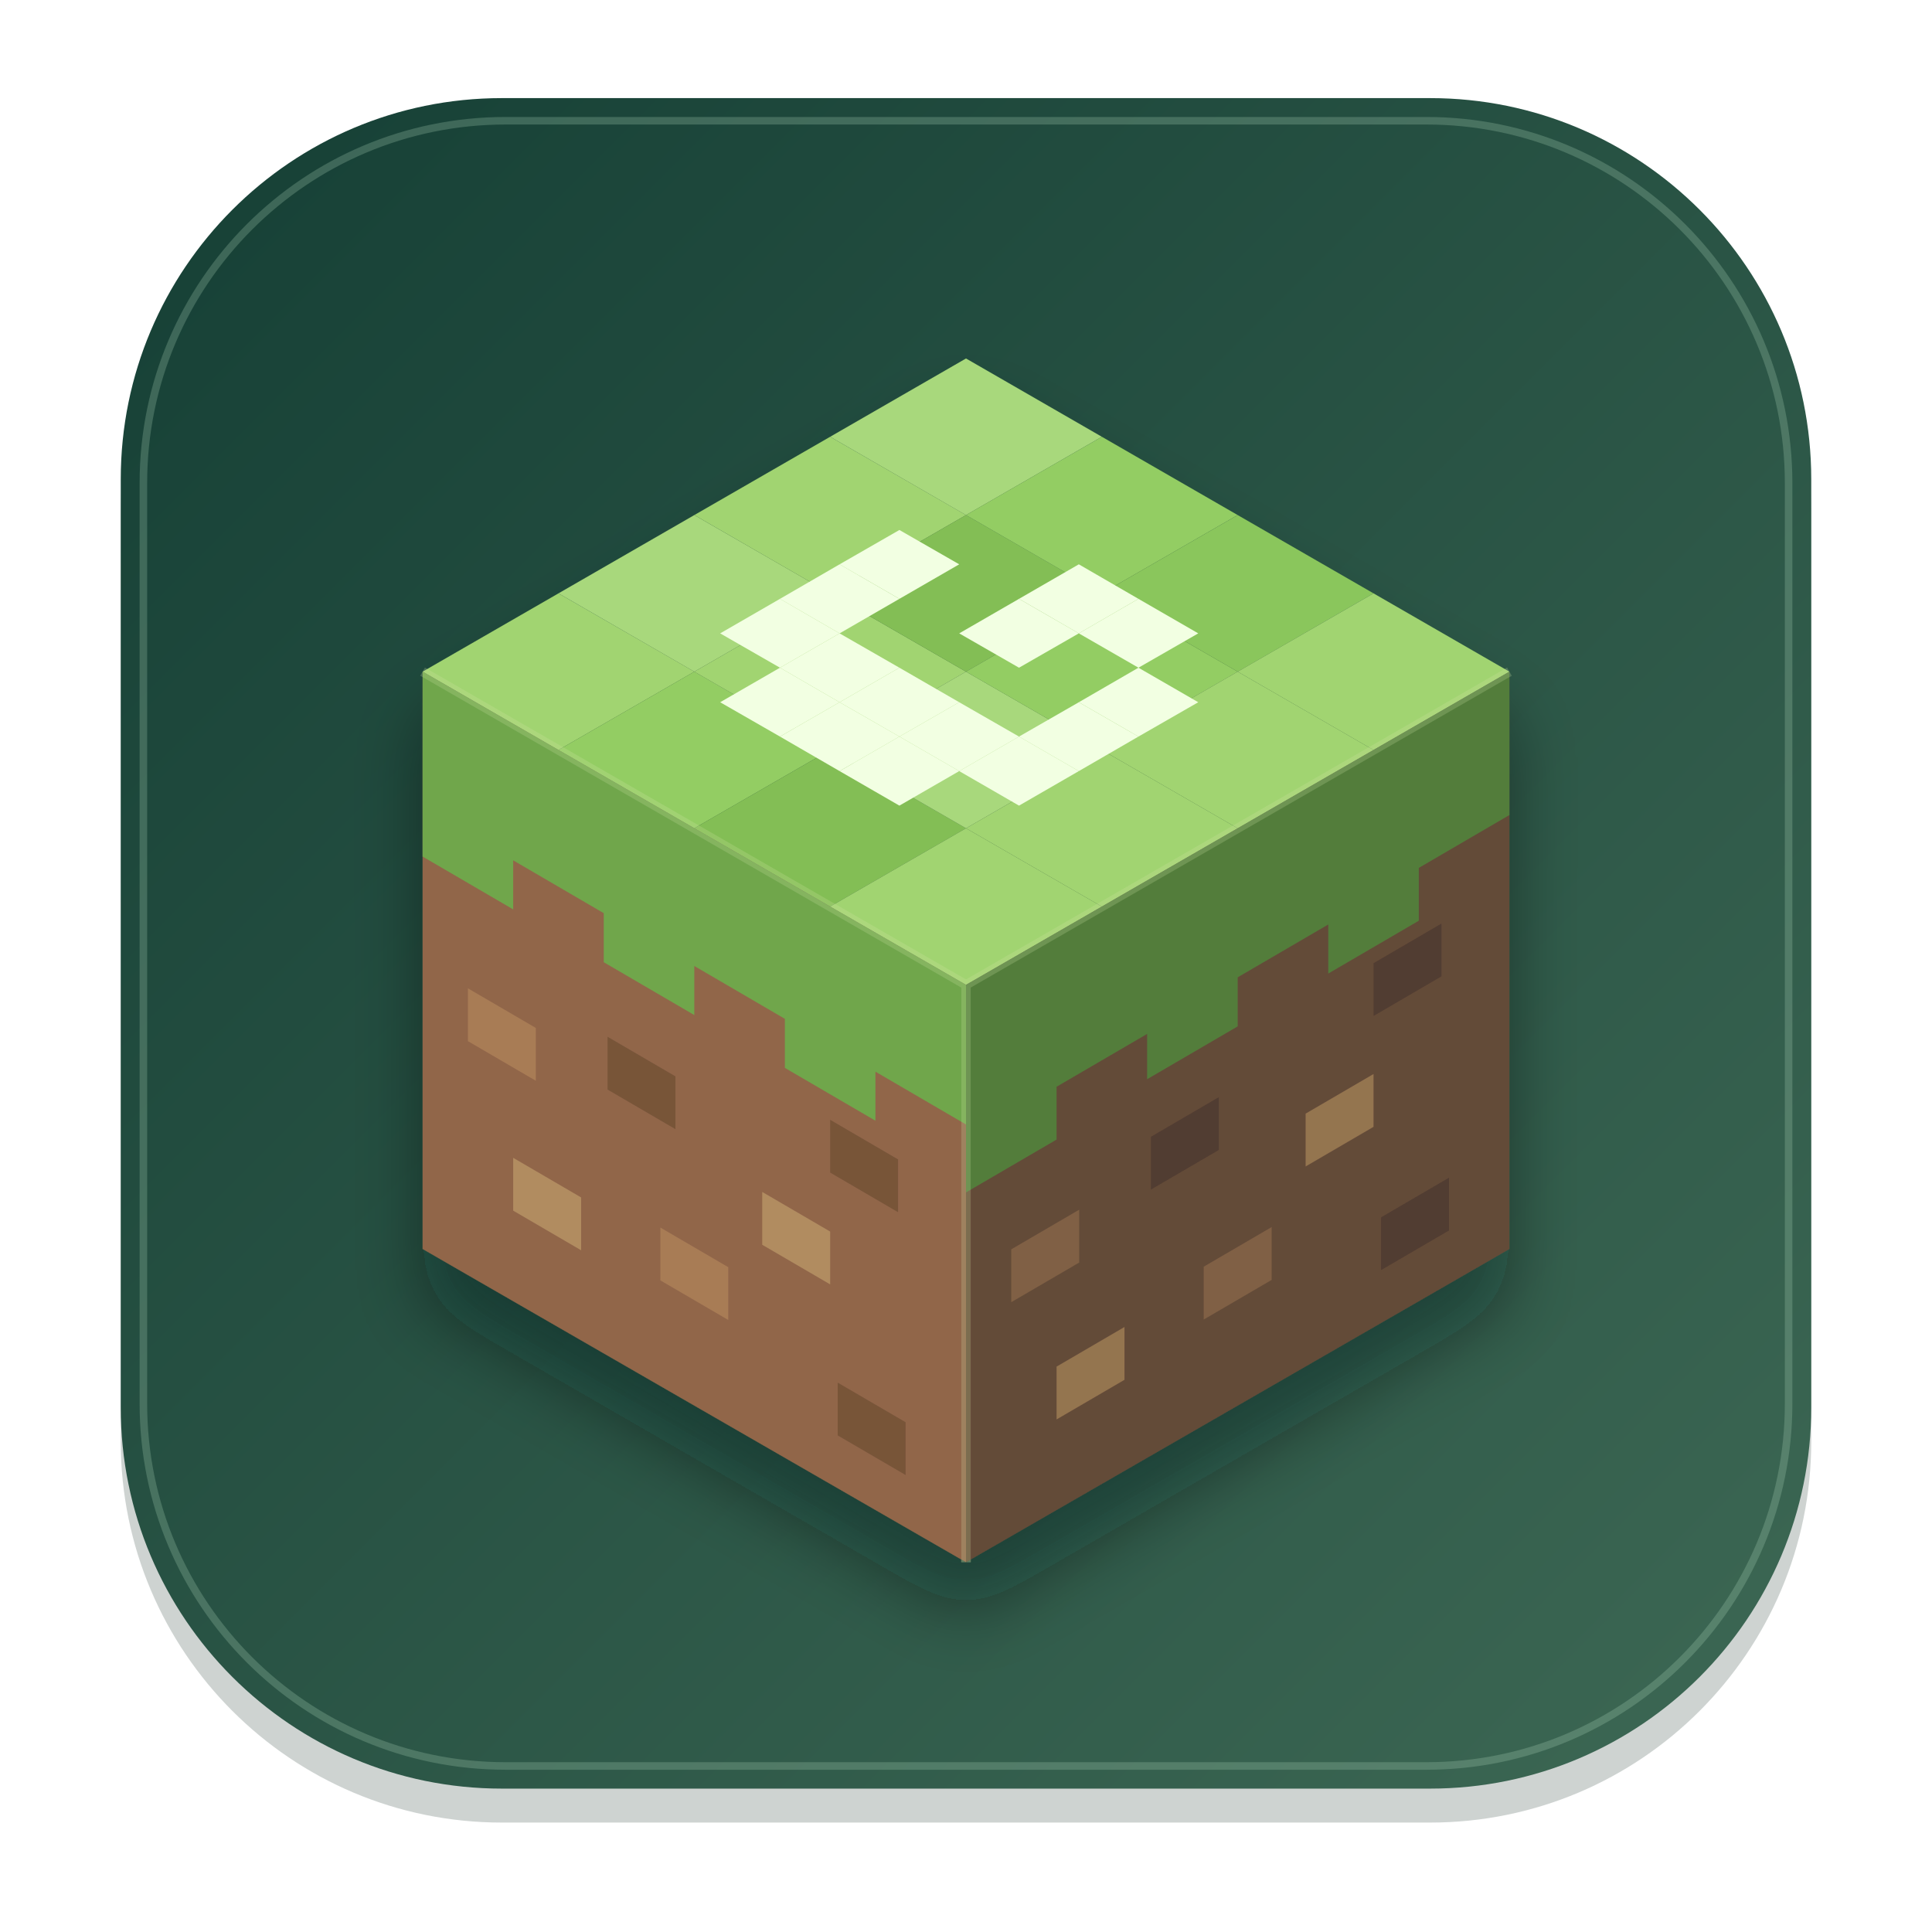
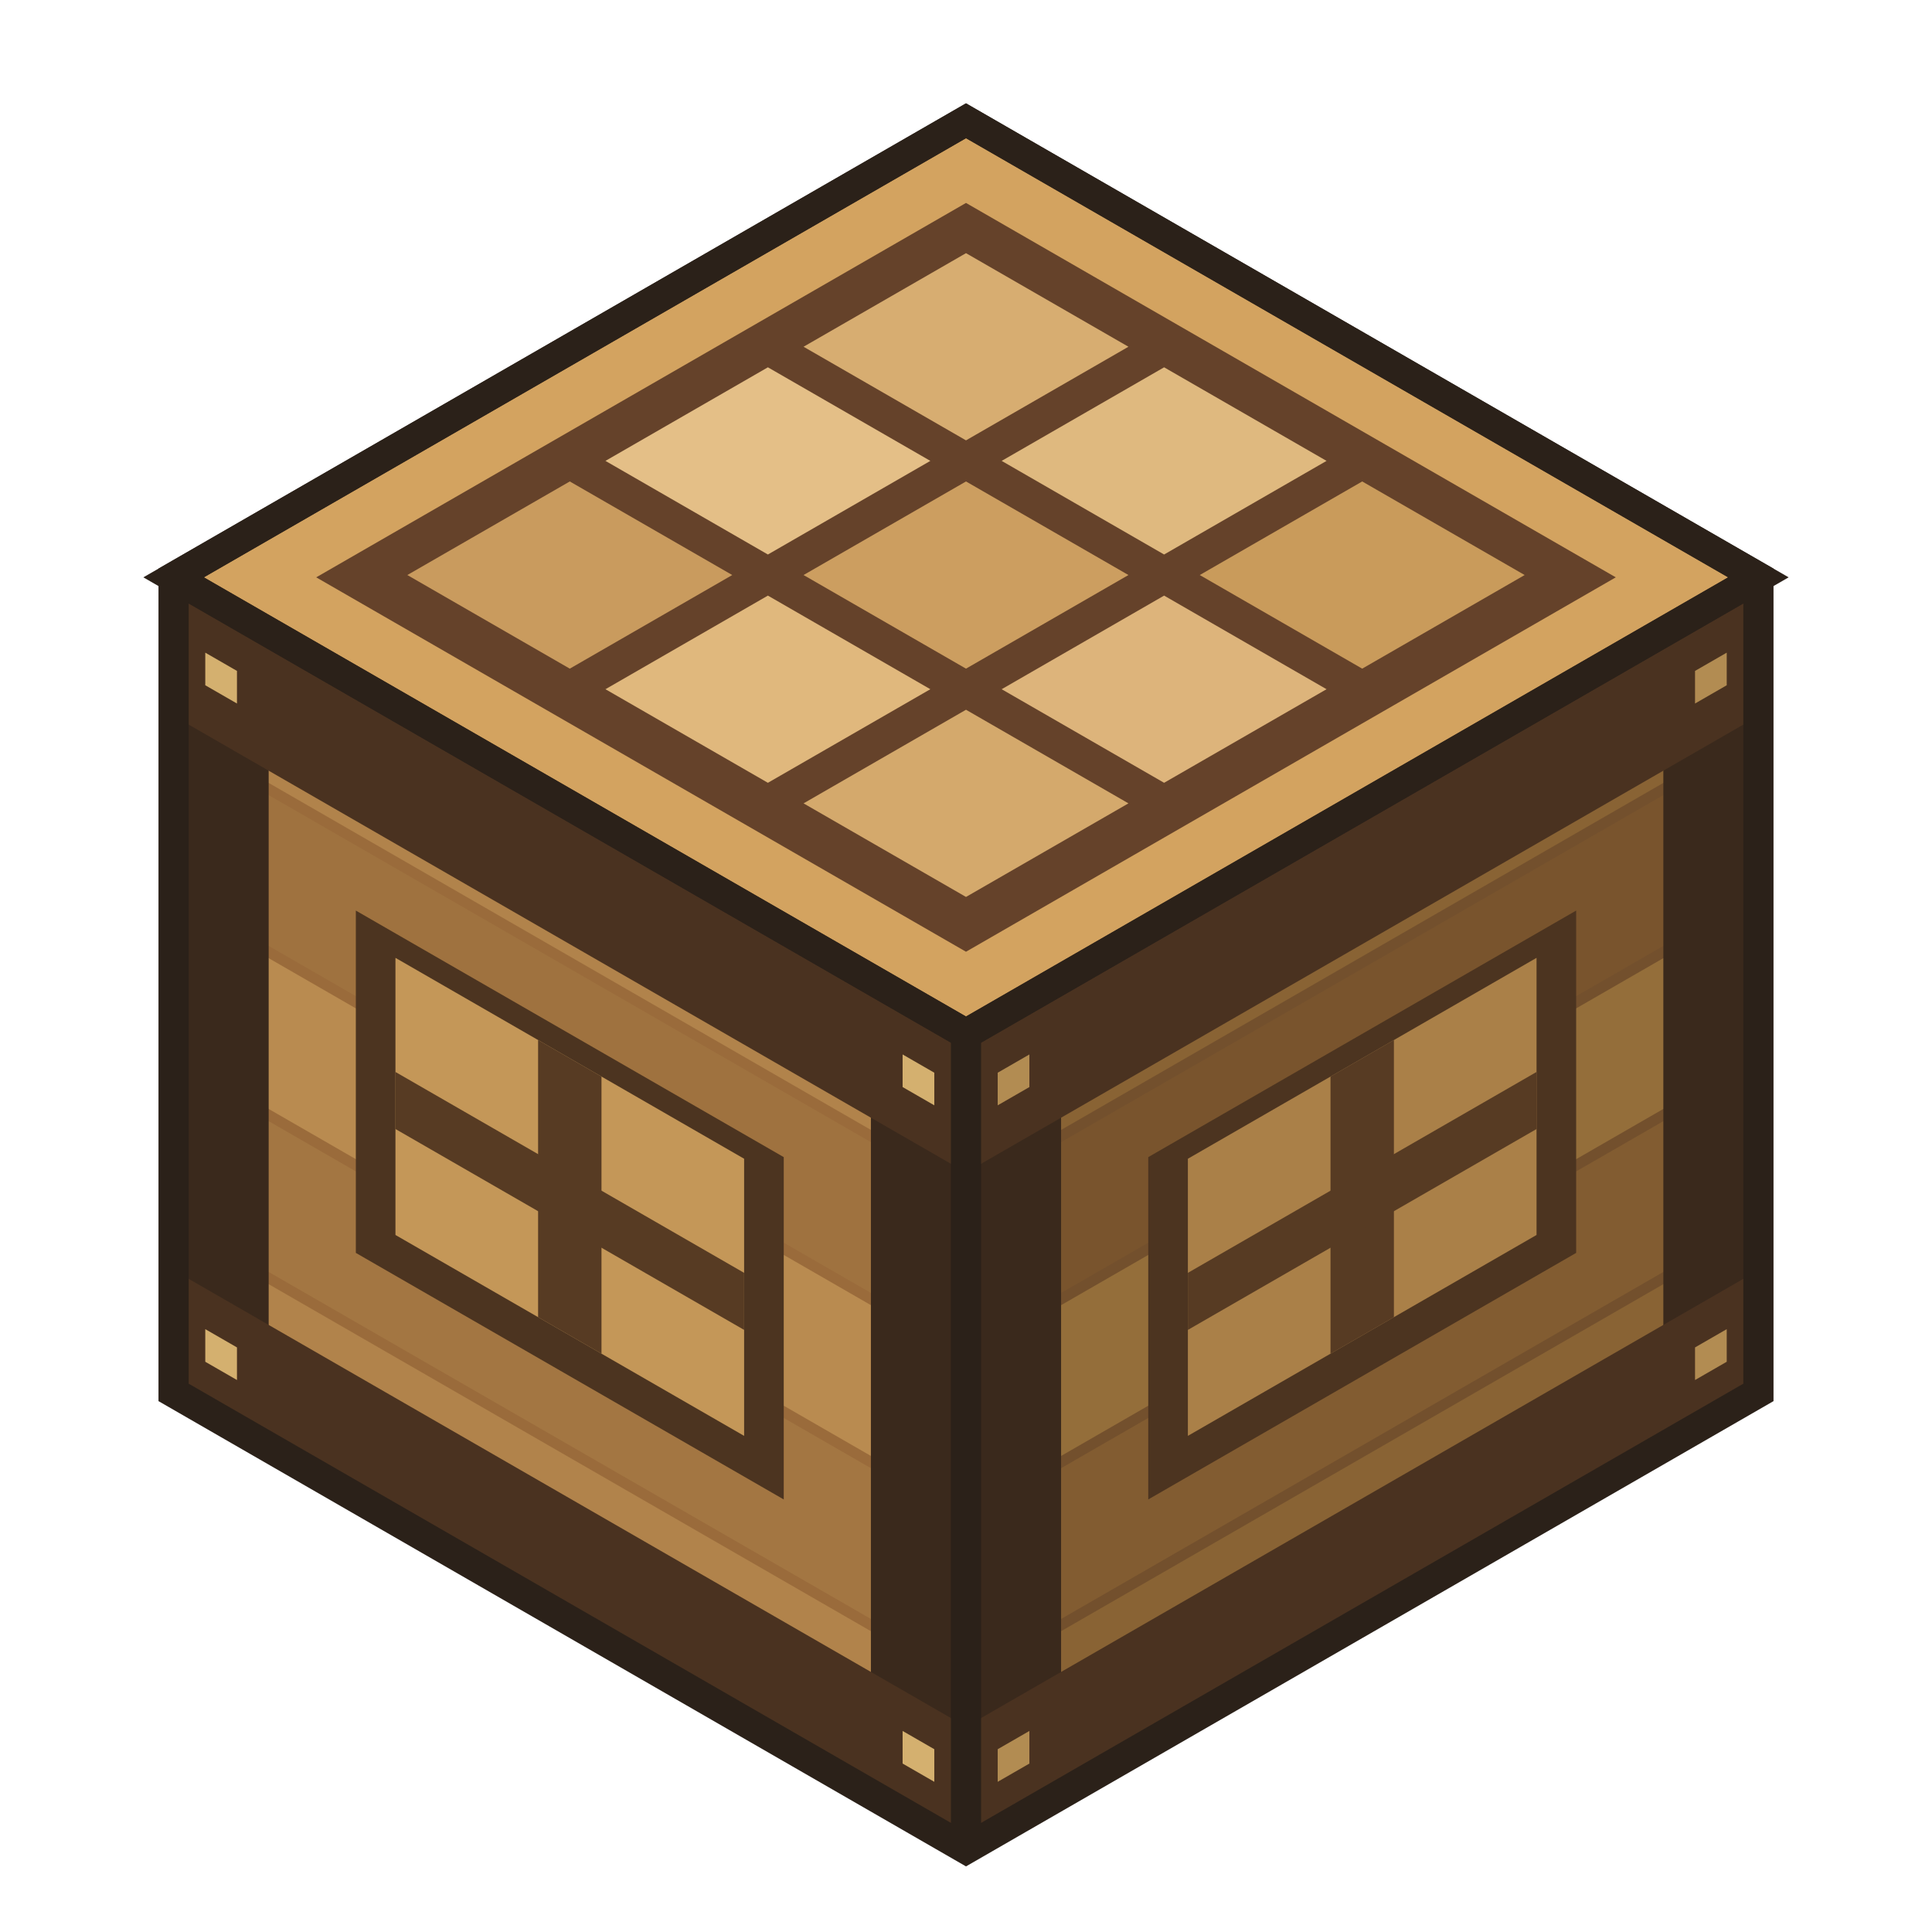
- <svg xmlns="http://www.w3.org/2000/svg" width="1024" height="1024" viewBox="0 0 1024 1024">
-   <defs>
-     <linearGradient id="bg" x1="0" y1="0" x2="1" y2="1">
-       <stop stop-color="#153f35" />
-       <stop offset="1" stop-color="#3d6854" />
-     </linearGradient>
-     <filter id="shade" x="-30%" y="-30%" width="160%" height="180%">
-       <feDropShadow dx="0" dy="28" stdDeviation="18" flood-color="#071d15" flood-opacity=".4" />
-     </filter>
-   </defs>
-   <rect x="64" y="70" width="896" height="896" rx="202" fill="#0b241b" opacity=".2" />
-   <rect x="64" y="52" width="896" height="896" rx="202" fill="url(#bg)" />
-   <rect x="76" y="64" width="872" height="872" rx="192" fill="none" stroke="#b0dabc" stroke-opacity=".25" stroke-width="4" />
-   <g filter="url(#shade)">
-     <path d="M224 356 512 522 512 828 224 662Z" fill="#91664a" />
-     <path d="M512 522 800 356 800 662 512 828Z" fill="#644b39" />
-     <polygon points="224,356.0 296,314.5 368,356.0 296,397.5" fill="#a1d471" />
-     <polygon points="296,397.5 368,356.0 440,397.5 368,439.0" fill="#93cd64" />
-     <polygon points="368,439.0 440,397.5 512,439.0 440,480.5" fill="#83be55" />
-     <polygon points="440,480.5 512,439.0 584,480.5 512,522.0" fill="#a1d471" />
-     <polygon points="296,314.5 368,273.0 440,314.5 368,356.0" fill="#a8d87c" />
-     <polygon points="368,356.0 440,314.5 512,356.0 440,397.5" fill="#a1d471" />
-     <polygon points="440,397.5 512,356.0 584,397.5 512,439.0" fill="#a8d87c" />
-     <polygon points="512,439.0 584,397.5 656,439.0 584,480.5" fill="#a1d471" />
-     <polygon points="368,273.0 440,231.5 512,273.0 440,314.5" fill="#a1d471" />
-     <polygon points="440,314.5 512,273.0 584,314.5 512,356.0" fill="#83be55" />
-     <polygon points="512,356.0 584,314.5 656,356.0 584,397.5" fill="#93cd64" />
-     <polygon points="584,397.5 656,356.0 728,397.5 656,439.0" fill="#a1d471" />
-     <polygon points="440,231.5 512,190.0 584,231.5 512,273.0" fill="#a8d87c" />
-     <polygon points="512,273.0 584,231.5 656,273.0 584,314.5" fill="#93cd64" />
-     <polygon points="584,314.5 656,273.0 728,314.5 656,356.0" fill="#8ac65b" />
-     <polygon points="656,356.0 728,314.5 800,356.0 728,397.5" fill="#a1d471" />
-     <path d="M224 356 512 522 512 596 464 568 464 594 416 566 416 540 368 512 368 538 320 510 320 484 272 456 272 482 224 454Z" fill="#6fa64c" />
-     <path d="M512 522 800 356 800 432 752 460 752 488 704 516 704 490 656 518 656 544 608 572 608 548 560 576 560 604 512 632Z" fill="#527d3b" />
-     <polygon points="248,523.834 284,544.834 284,572.834 248,551.834" fill="#a87b55" />
-     <polygon points="322,549.487 358,570.487 358,598.487 322,577.487" fill="#785539" />
-     <polygon points="404,631.752 440,652.752 440,680.752 404,659.752" fill="#b18c61" />
-     <polygon points="272,613.667 308,634.667 308,662.667 272,641.667" fill="#b18c61" />
-     <polygon points="350,650.626 386,671.626 386,699.626 350,678.626" fill="#a87b55" />
-     <polygon points="444,732.808 480,753.808 480,781.808 444,760.808" fill="#785539" />
-     <polygon points="440,593.502 476,614.502 476,642.502 440,621.502" fill="#785539" />
-     <polygon points="536,662.166 572,641.166 572,669.166 536,690.166" fill="#806144" />
-     <polygon points="610,602.513 646,581.513 646,609.513 610,630.513" fill="#513d30" />
-     <polygon points="692,590.248 728,569.248 728,597.248 692,618.248" fill="#94744f" />
-     <polygon points="560,724.333 596,703.333 596,731.333 560,752.333" fill="#94744f" />
-     <polygon points="638,671.374 674,650.374 674,678.374 638,699.374" fill="#806144" />
-     <polygon points="732,645.192 768,624.192 768,652.192 732,673.192" fill="#513d30" />
-     <polygon points="728,510.498 764,489.498 764,517.498 728,538.498" fill="#513d30" />
-     <polygon points="381.7,335.7 413.4,317.4 445.0,335.7 413.4,353.9" fill="#f2ffe2" />
-     <polygon points="413.4,317.4 445.0,299.1 476.7,317.4 445.0,335.7" fill="#f2ffe2" />
-     <polygon points="445.0,299.1 476.7,280.9 508.4,299.1 476.7,317.4" fill="#f2ffe2" />
-     <polygon points="381.7,372.2 413.4,353.9 445.0,372.2 413.4,390.4" fill="#f2ffe2" />
-     <polygon points="413.4,353.9 445.0,335.7 476.7,353.9 445.0,372.2" fill="#f2ffe2" />
-     <polygon points="413.4,390.4 445.0,372.2 476.7,390.4 445.0,408.7" fill="#f2ffe2" />
-     <polygon points="445.0,372.2 476.7,353.9 508.4,372.2 476.7,390.4" fill="#f2ffe2" />
-     <polygon points="508.4,335.7 540.1,317.4 571.8,335.7 540.1,353.9" fill="#f2ffe2" />
-     <polygon points="540.1,317.4 571.8,299.1 603.4,317.4 571.8,335.7" fill="#f2ffe2" />
-     <polygon points="445.0,408.7 476.7,390.4 508.4,408.7 476.7,427.0" fill="#f2ffe2" />
-     <polygon points="476.7,390.4 508.4,372.2 540.1,390.4 508.4,408.7" fill="#f2ffe2" />
-     <polygon points="571.8,335.7 603.4,317.4 635.1,335.7 603.4,353.9" fill="#f2ffe2" />
-     <polygon points="508.4,408.7 540.1,390.4 571.8,408.7 540.1,427.0" fill="#f2ffe2" />
-     <polygon points="540.1,390.4 571.8,372.2 603.4,390.4 571.8,408.7" fill="#f2ffe2" />
-     <polygon points="571.8,372.2 603.4,353.9 635.1,372.2 603.4,390.4" fill="#f2ffe2" />
-     <path d="M224 356 512 522 800 356M512 522V828" fill="none" stroke="#d2e6a4" stroke-opacity=".22" stroke-width="5" />
-   </g>
+ <svg xmlns="http://www.w3.org/2000/svg" width="1024" height="1024" viewBox="0 0 512 512">
+   <polygon points="46.00,153.00 256.00,274.00 256.00,490.00 46.00,369.00" fill="#9a6b3b" />
+   <polygon points="256.00,274.00 466.00,153.00 466.00,369.00 256.00,490.00" fill="#73502d" />
+   <polygon points="46.00,153.00 256.00,274.00 256.00,313.96 46.00,192.96" fill="#b1834b" />
+   <polygon points="46.00,196.20 256.00,317.20 256.00,357.16 46.00,236.16" fill="#9f723f" />
+   <polygon points="46.00,239.40 256.00,360.40 256.00,400.36 46.00,279.36" fill="#b98b50" />
+   <polygon points="46.00,282.60 256.00,403.60 256.00,443.56 46.00,322.56" fill="#a37642" />
+   <polygon points="46.00,325.80 256.00,446.80 256.00,486.76 46.00,365.76" fill="#b1834b" />
+   <polygon points="46.00,153.00 71.20,167.52 71.20,383.52 46.00,369.00" fill="#3a291c" />
+   <polygon points="230.80,259.48 256.00,274.00 256.00,490.00 230.80,475.48" fill="#3a291c" />
+   <polygon points="46.00,157.32 256.00,278.32 256.00,310.72 46.00,189.72" fill="#4a3220" />
+   <polygon points="46.00,336.60 256.00,457.60 256.00,490.00 46.00,369.00" fill="#4a3220" />
+   <polygon points="94.30,241.31 207.70,306.65 207.70,397.37 94.30,332.03" fill="#4c3420" />
+   <polygon points="104.80,253.84 197.20,307.08 197.20,380.52 104.80,327.28" fill="#c49758" />
+   <polygon points="142.60,275.62 159.40,285.30 159.40,358.74 142.60,349.06" fill="#573b23" />
+   <polygon points="104.80,284.08 197.20,337.32 197.20,352.44 104.80,299.20" fill="#573b23" />
+   <polygon points="54.40,172.96 62.80,177.80 62.80,186.44 54.40,181.60" fill="#d4b06f" />
+   <polygon points="54.40,352.24 62.80,357.08 62.80,365.72 54.40,360.88" fill="#d4b06f" />
+   <polygon points="239.20,279.44 247.60,284.28 247.60,292.92 239.20,288.08" fill="#d4b06f" />
+   <polygon points="239.20,458.72 247.60,463.56 247.60,472.20 239.20,467.36" fill="#d4b06f" />
+   <polygon points="256.00,274.00 466.00,153.00 466.00,192.96 256.00,313.96" fill="#896334" />
+   <polygon points="256.00,317.20 466.00,196.20 466.00,236.16 256.00,357.16" fill="#79542d" />
+   <polygon points="256.00,360.40 466.00,239.40 466.00,279.36 256.00,400.36" fill="#946e3a" />
+   <polygon points="256.00,403.60 466.00,282.60 466.00,322.56 256.00,443.56" fill="#825c31" />
+   <polygon points="256.00,446.80 466.00,325.80 466.00,365.76 256.00,486.76" fill="#896334" />
+   <polygon points="256.00,274.00 281.20,259.48 281.20,475.48 256.00,490.00" fill="#3a291c" />
+   <polygon points="440.80,167.52 466.00,153.00 466.00,369.00 440.80,383.52" fill="#3a291c" />
+   <polygon points="256.00,278.32 466.00,157.32 466.00,189.72 256.00,310.72" fill="#4a3220" />
+   <polygon points="256.00,457.60 466.00,336.60 466.00,369.00 256.00,490.00" fill="#4a3220" />
+   <polygon points="304.30,306.65 417.70,241.31 417.70,332.03 304.30,397.37" fill="#4c3420" />
+   <polygon points="314.80,307.08 407.20,253.84 407.20,327.28 314.80,380.52" fill="#aa8048" />
+   <polygon points="352.60,285.30 369.40,275.62 369.40,349.06 352.60,358.74" fill="#573b23" />
+   <polygon points="314.80,337.32 407.20,284.08 407.20,299.20 314.80,352.44" fill="#573b23" />
+   <polygon points="264.40,284.28 272.80,279.44 272.80,288.08 264.40,292.92" fill="#b28c52" />
+   <polygon points="264.40,463.56 272.80,458.72 272.80,467.36 264.40,472.20" fill="#b28c52" />
+   <polygon points="449.20,177.80 457.60,172.96 457.60,181.60 449.20,186.44" fill="#b28c52" />
+   <polygon points="449.20,357.08 457.60,352.24 457.60,360.88 449.20,365.72" fill="#b28c52" />
+   <polygon points="256.00,32.00 466.00,153.00 256.00,274.00 46.00,153.00" fill="#d3a360" stroke="#2b2119" stroke-width="8" stroke-linejoin="miter" />
+   <polygon points="256.00,53.78 428.20,153.00 256.00,252.22 83.80,153.00" fill="#65422a" />
+   <polygon points="256.00,67.09 299.05,91.89 256.00,116.70 212.95,91.89" fill="#d7ad71" />
+   <polygon points="308.50,97.34 351.55,122.14 308.50,146.95 265.45,122.14" fill="#dfb97f" />
+   <polygon points="361.00,127.59 404.05,152.39 361.00,177.20 317.95,152.39" fill="#c99b5b" />
+   <polygon points="203.50,97.34 246.55,122.14 203.50,146.95 160.45,122.14" fill="#e4bf87" />
+   <polygon points="256.00,127.59 299.05,152.39 256.00,177.20 212.95,152.39" fill="#cc9e60" />
+   <polygon points="308.50,157.84 351.55,182.65 308.50,207.45 265.45,182.65" fill="#ddb47b" />
+   <polygon points="151.00,127.59 194.05,152.39 151.00,177.20 107.95,152.39" fill="#c99b5e" />
+   <polygon points="203.50,157.84 246.55,182.65 203.50,207.45 160.45,182.65" fill="#e0b87d" />
+   <polygon points="256.00,188.09 299.05,212.90 256.00,237.70 212.95,212.90" fill="#d4a96c" />
+   <polygon points="46.00,153.00 256.00,32.00 466.00,153.00 466.00,369.00 256.00,490.00 46.00,369.00" fill="none" stroke="#2b2119" stroke-width="8" stroke-linejoin="miter" />
+   <path d="M46 153 256 274 466 153M256 274V490" fill="none" stroke="#2b2119" stroke-width="8" stroke-linejoin="miter" />
</svg>
